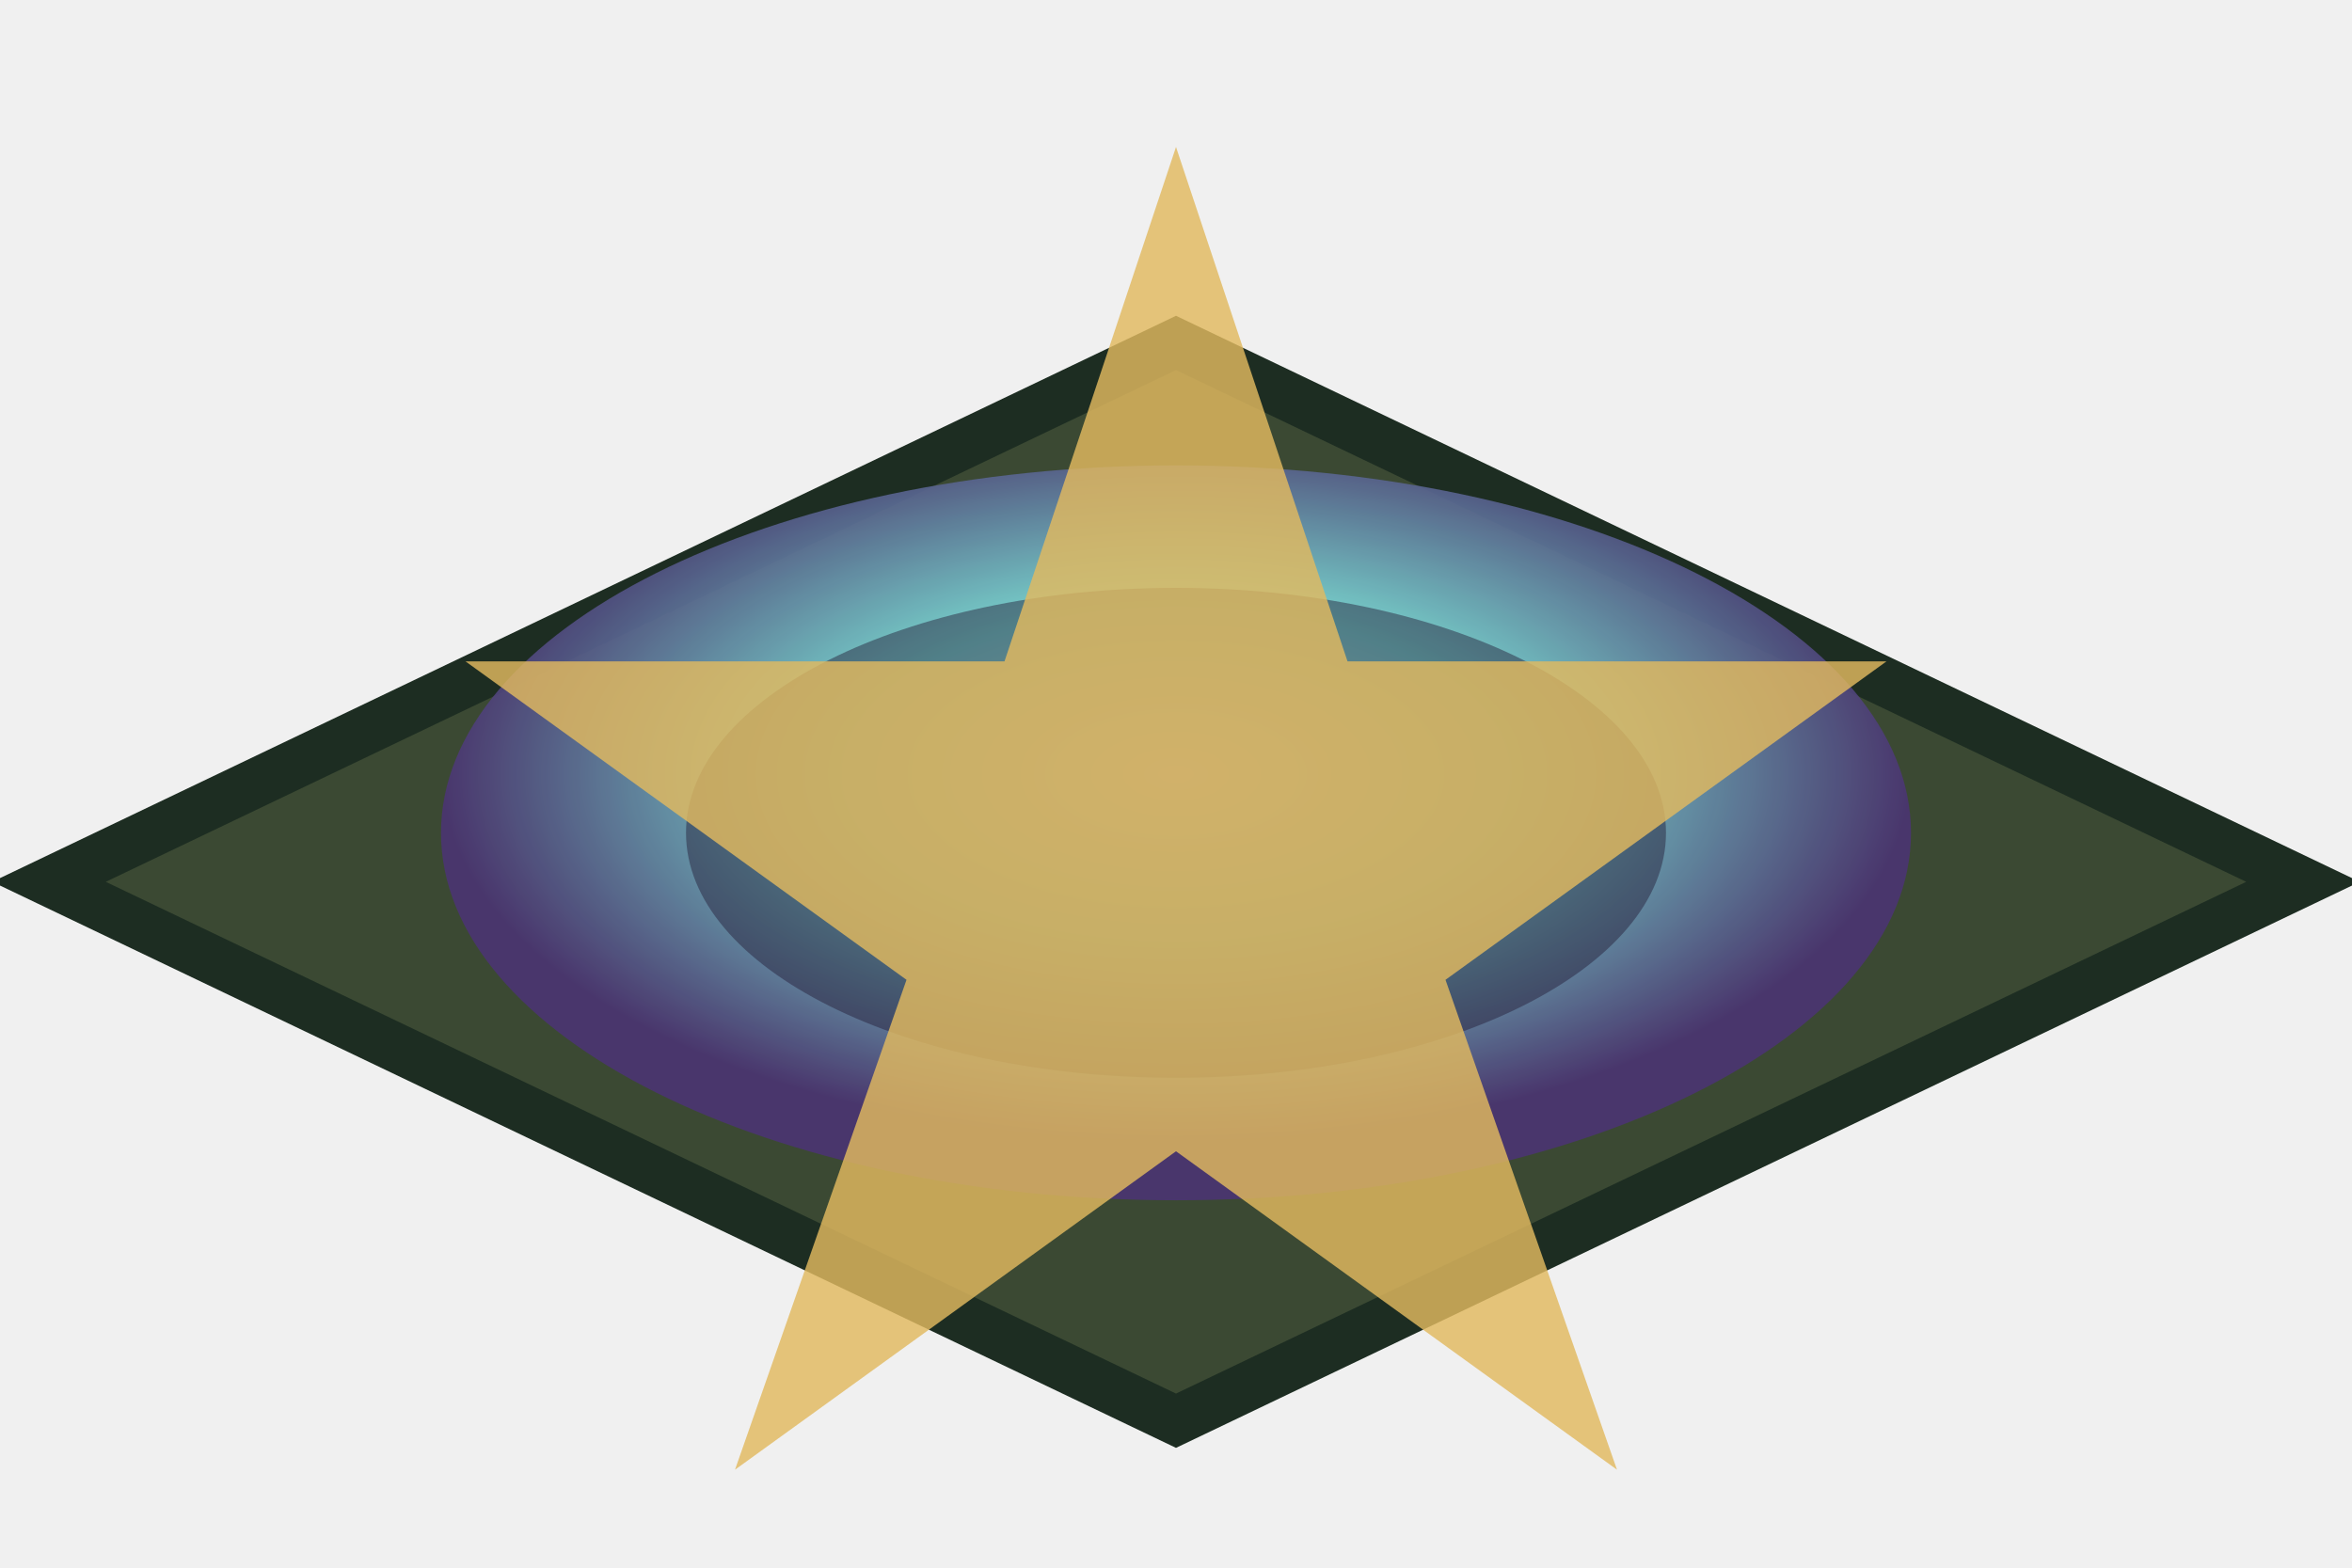
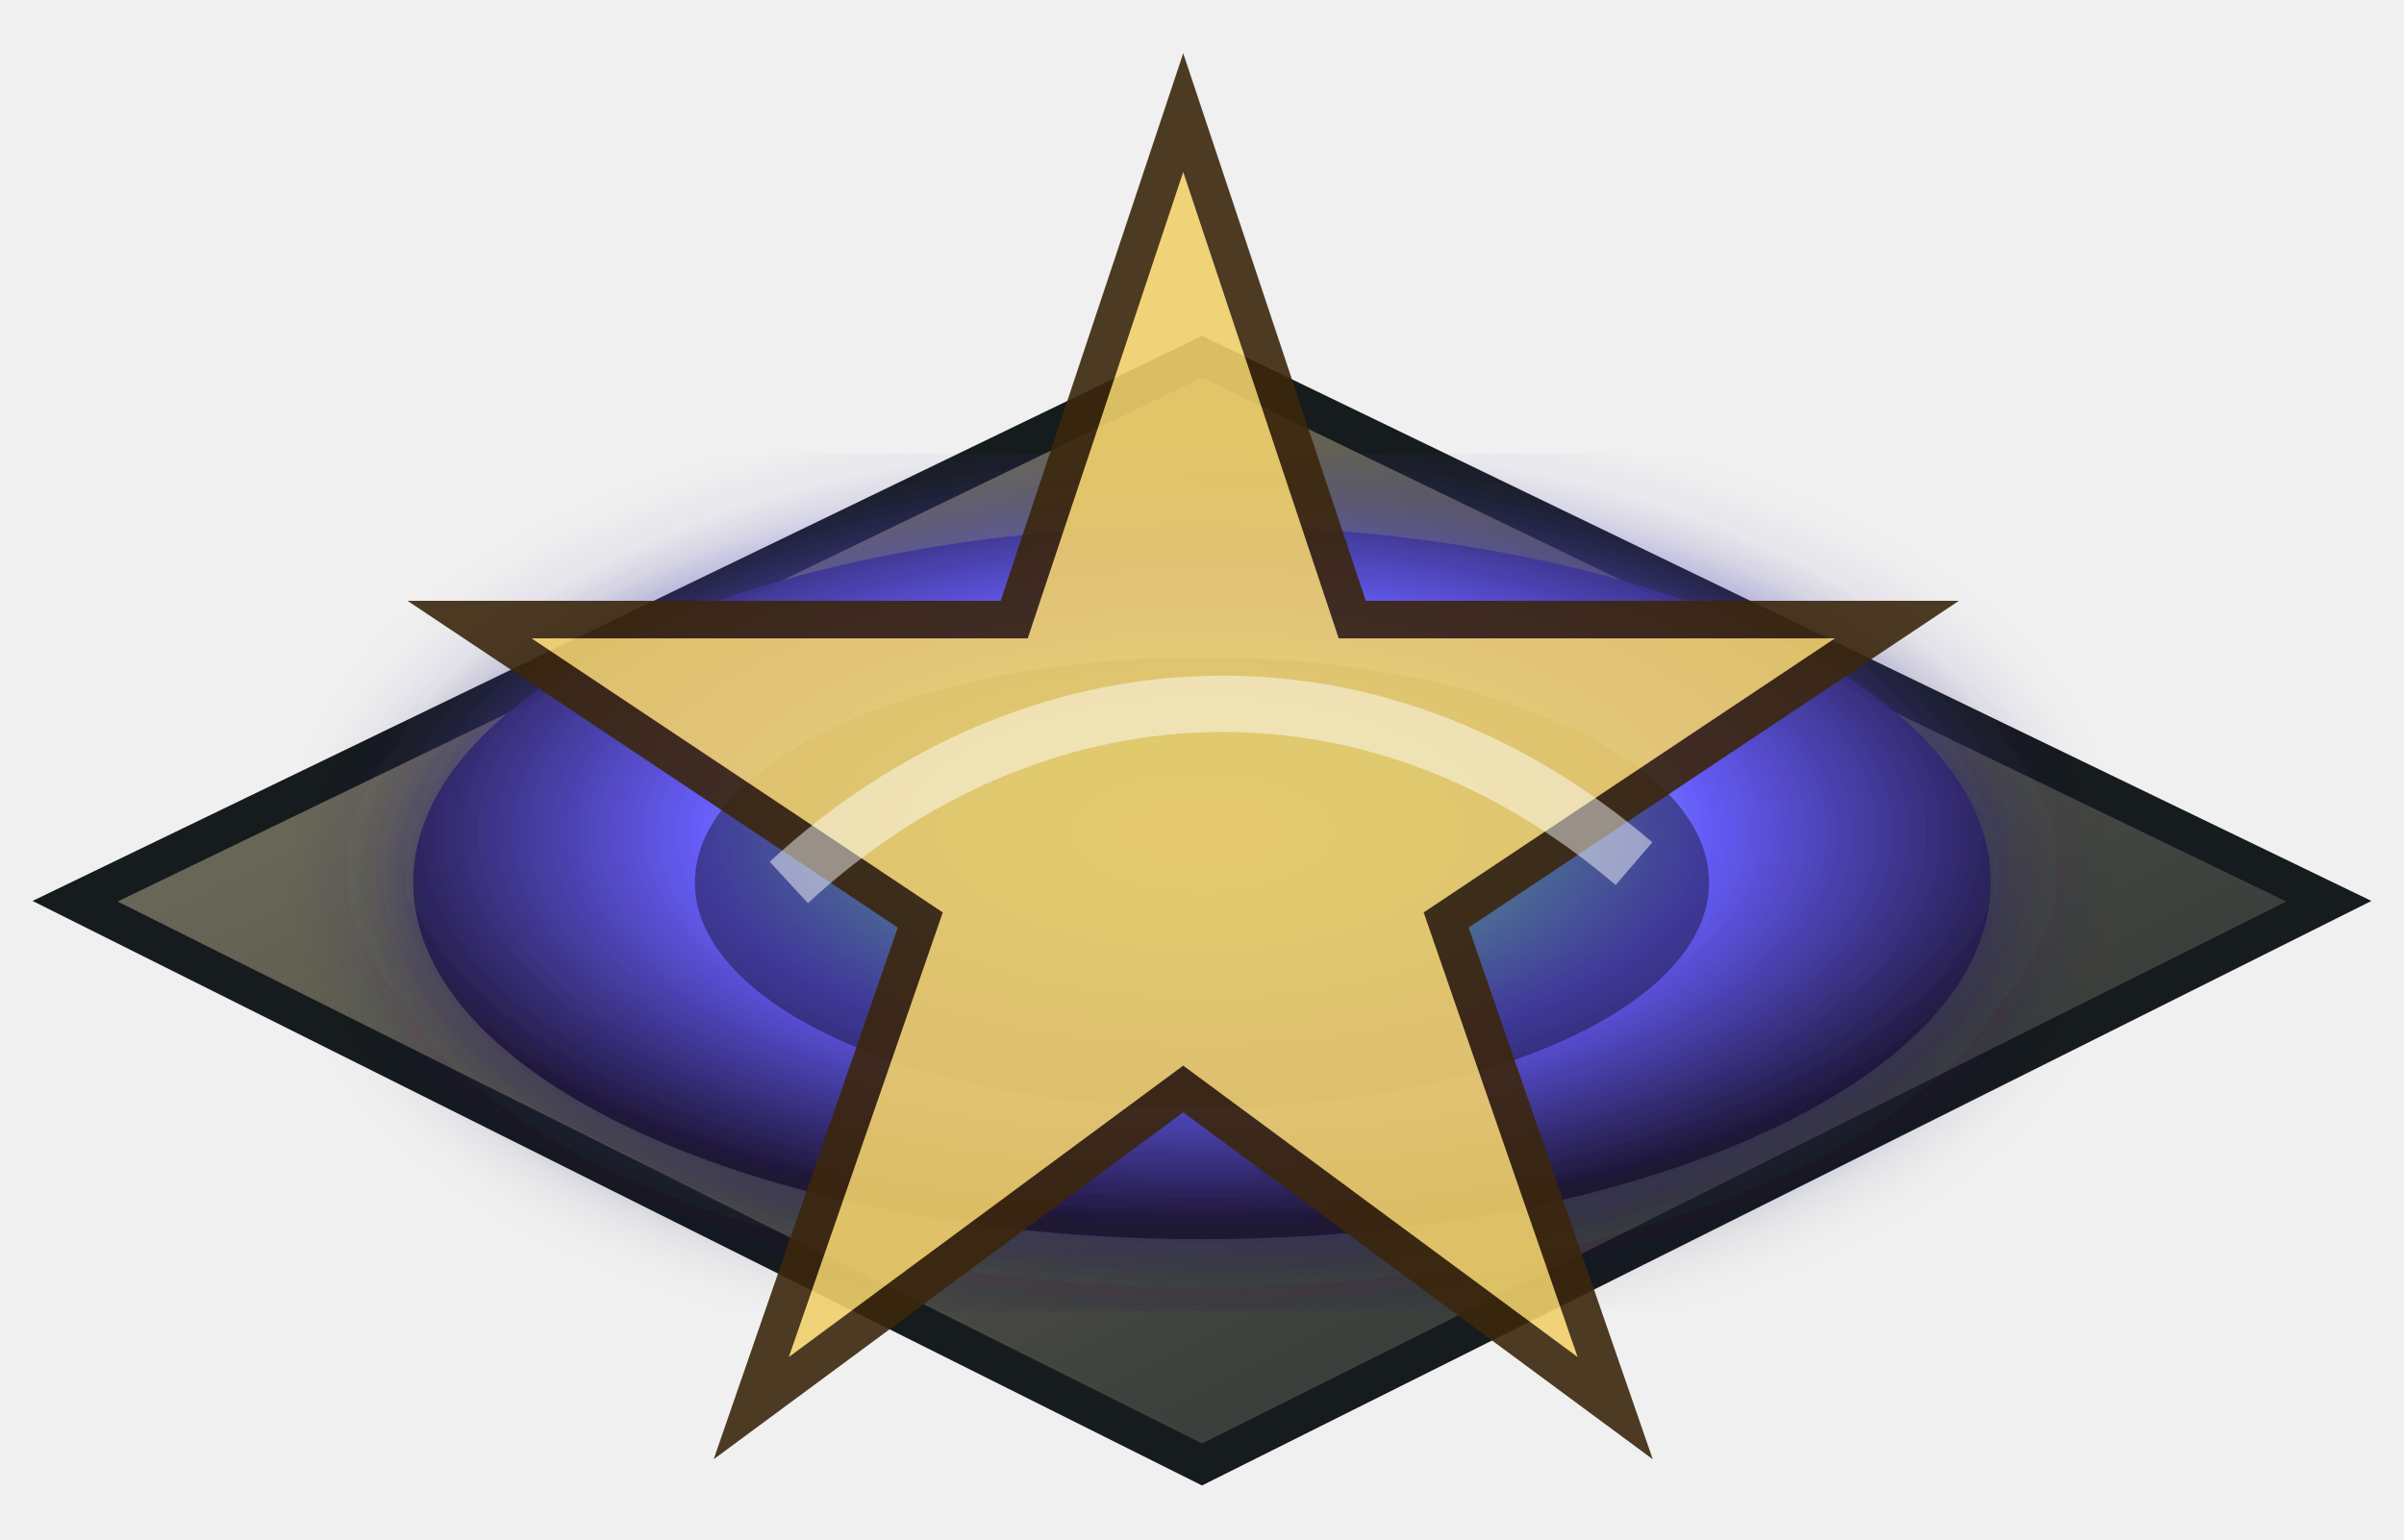
- <svg xmlns="http://www.w3.org/2000/svg" viewBox="0 0 96 64">
+ <svg xmlns="http://www.w3.org/2000/svg" viewBox="0 0 128 82">
  <defs>
-     <radialGradient id="glow" cx="50%" cy="42%" r="50%">
-       <stop offset="0" stop-color="#e4f9ff" />
-       <stop offset=".45" stop-color="#7de1db" />
-       <stop offset="1" stop-color="#4a3471" />
+     <radialGradient id="portal" cx="50%" cy="43%" r="55%">
+       <stop offset="0" stop-color="#ffffff" />
+       <stop offset=".24" stop-color="#8ffff2" />
+       <stop offset=".58" stop-color="#665cff" />
+       <stop offset="1" stop-color="#1b1333" />
    </radialGradient>
+     <linearGradient id="stone" x1="0" y1="0" x2="1" y2="1">
+       <stop offset="0" stop-color="#807c66" />
+       <stop offset="1" stop-color="#24292d" />
+     </linearGradient>
+     <filter id="glow">
+       <feGaussianBlur stdDeviation="3" result="b" />
+       <feMerge>
+         <feMergeNode in="b" />
+         <feMergeNode in="SourceGraphic" />
+       </feMerge>
+     </filter>
  </defs>
-   <path d="M48 14 94 36 48 58 2 36Z" fill="#3b4933" stroke="#1d2d22" stroke-width="2" />
-   <ellipse cx="48" cy="34" rx="30" ry="15" fill="url(#glow)" opacity=".92" />
-   <ellipse cx="48" cy="34" rx="20" ry="10" fill="#211934" opacity=".45" />
-   <path d="M48 6 55 27h22L59 40l7 20-18-13-18 13 7-20-18-13h22Z" fill="#e2b95f" opacity=".82" />
+   <path d="M64 19 124 48 64 78 4 48Z" fill="url(#stone)" stroke="#161b1d" stroke-width="2" />
+   <ellipse cx="64" cy="47" rx="42" ry="19" fill="url(#portal)" opacity=".96" filter="url(#glow)" />
+   <ellipse cx="64" cy="47" rx="27" ry="12" fill="#111025" opacity=".45" />
+   <path d="M63 6 72 33h29L77 49l9 26-23-17-23 17 9-26-24-16h29Z" fill="#f0cf6a" opacity=".9" stroke="#3b260c" stroke-width="2" />
+   <path d="M42 47c13-12 31-13 45-1" fill="none" stroke="#ffffff" stroke-width="3" opacity=".48" />
</svg>
